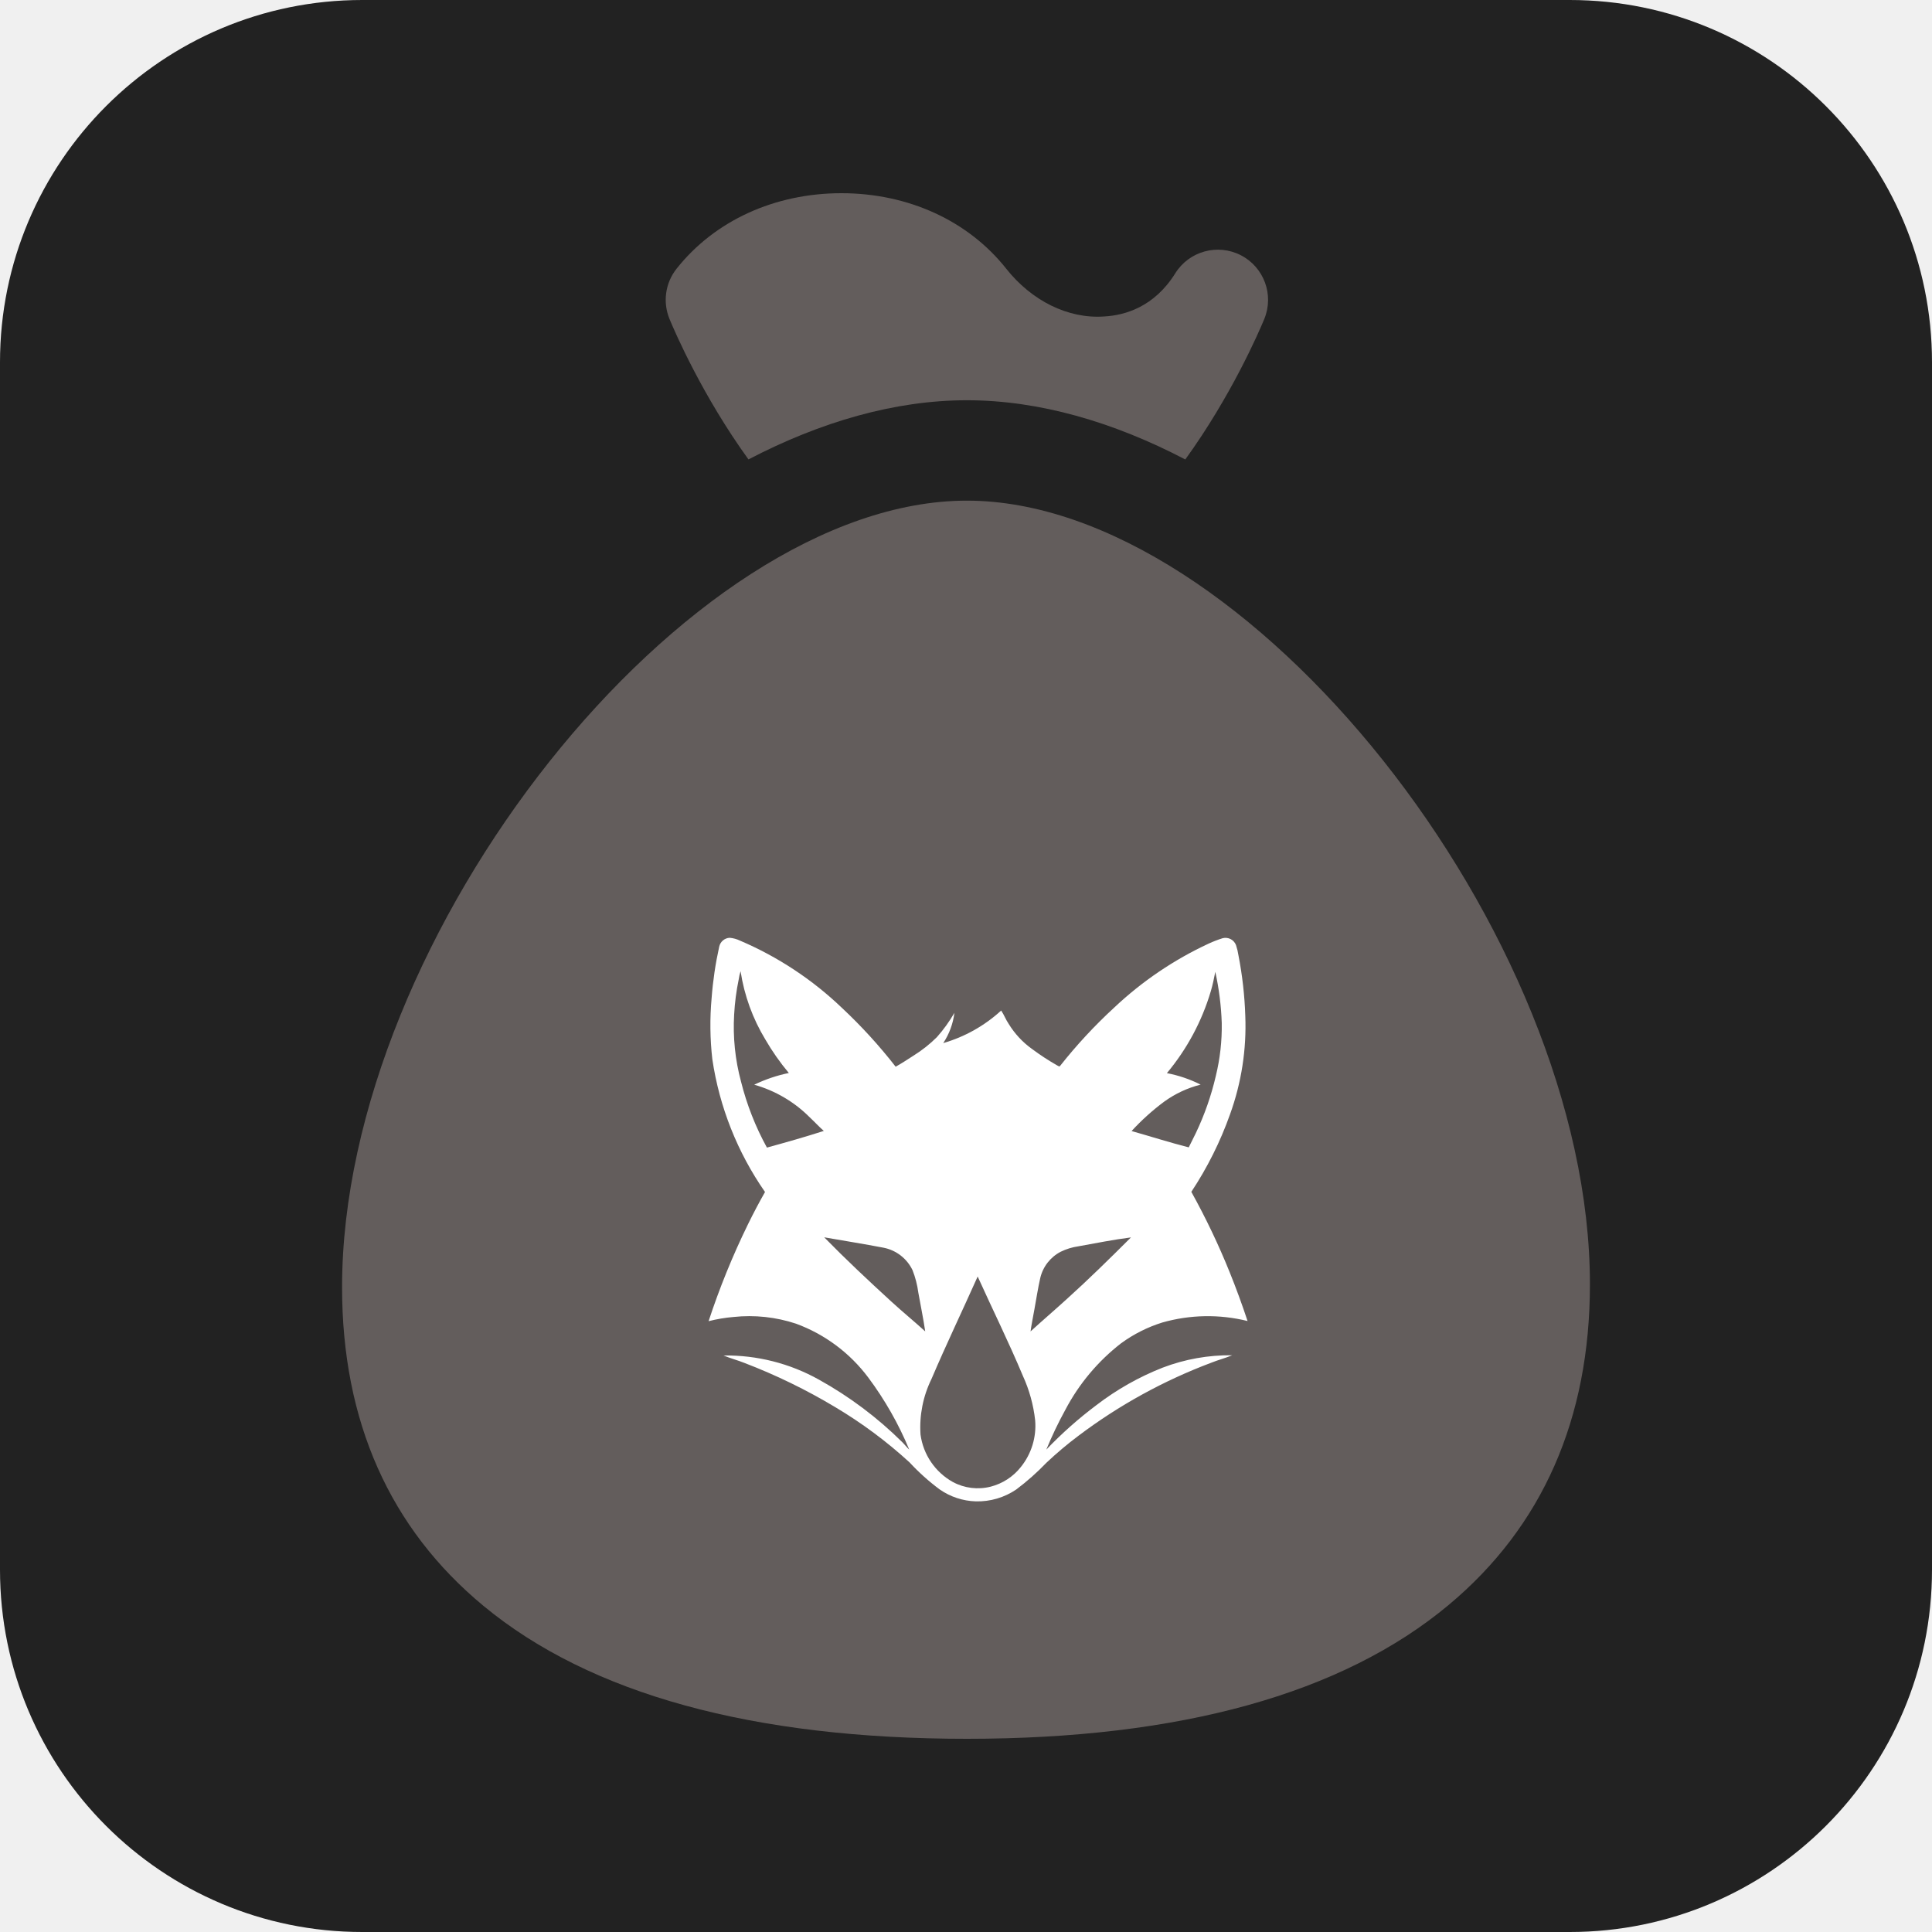
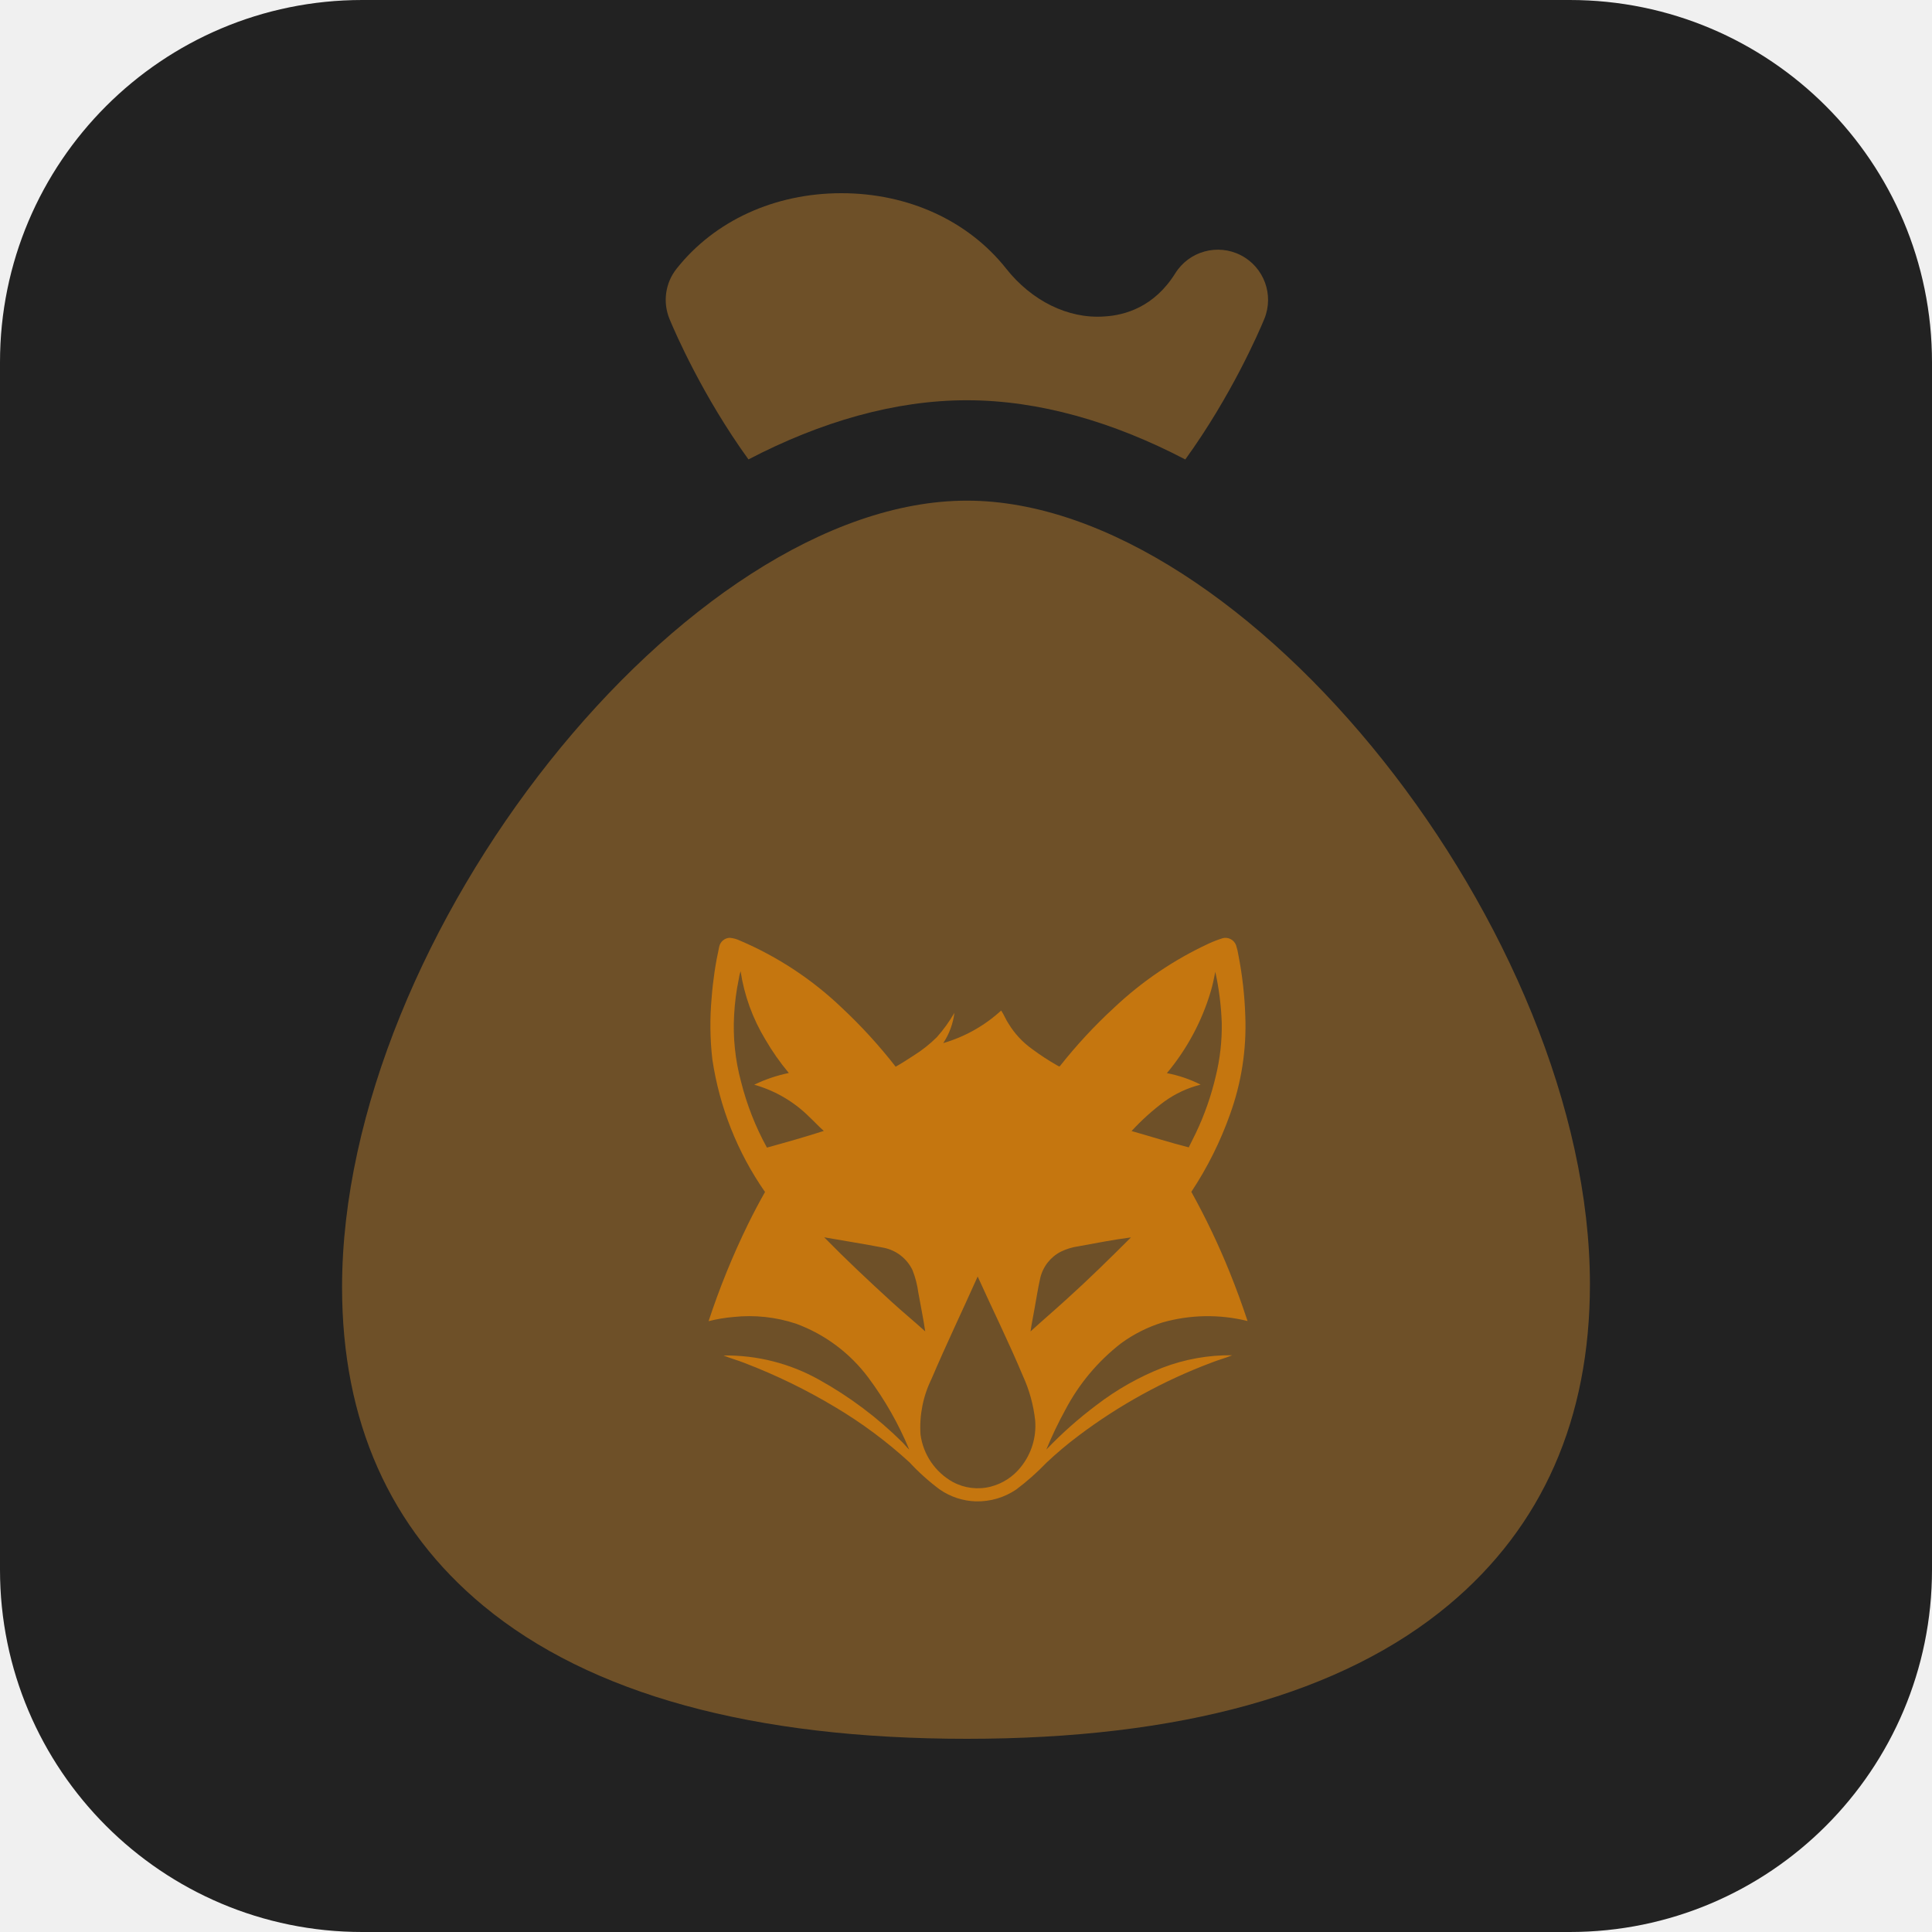
- <svg xmlns="http://www.w3.org/2000/svg" fill="#635d5c" height="800px" width="800px" version="1.1" id="Layer_1" viewBox="0 0 511.999 511.999" xml:space="preserve">
+ <svg xmlns="http://www.w3.org/2000/svg" fill="#6E5028" height="800px" width="800px" version="1.1" id="Layer_1" viewBox="0 0 511.999 511.999" xml:space="preserve">
  <rect width="100%" height="100%" rx="96" fill="#222222" />
  <g transform="scale(0.8, 0.8) translate(64, 64)">
    <g>
      <g>
        <path d="M256.298,101.846    c-92.85,0-206.983,143.686-206.983,260.579    c0,44.352,15.783,79.881,46.928,105.612     c35.323,29.174,89.169,43.962,160.054,43.962     c70.625,0,124.319-14.906,159.567-44.319c31.069-25.916,46.82-61.673,46.82-106.262     C462.685,244.98,348.887,101.846,256.298,101.846     " />
      </g>
      <g transform="translate(164, 244) scale(3, 3)">
-         <path d="M52.381 48.35a30 30 0 0 0-7.3 4.128 45 45 0 0 0-5.545 4.919 43 43 0 0 1 2.095-4.383 22.6 22.6 0 0 1 6.167-7.36 15.6 15.6 0 0 1 4.55-2.29 18.3 18.3 0 0 1 9.409-.162 89 89 0 0 0-1.976-5.39 80 80 0 0 0-4.234-8.874 39.3 39.3 0 0 0 4.278-8.572 28.6 28.6 0 0 0 1.681-10.857 42 42 0 0 0-.752-6.67 7 7 0 0 0-.273-1.148 1.25 1.25 0 0 0-1.468-.763 13 13 0 0 0-1.545.595 39.4 39.4 0 0 0-10.449 7.08 55.4 55.4 0 0 0-5.945 6.406c-.086.166-.248.004-.354-.04a27 27 0 0 1-2.757-1.803 9.5 9.5 0 0 1-2.588-2.781c-.318-.465-.508-1.002-.826-1.467a16.1 16.1 0 0 1-6.395 3.594 7.8 7.8 0 0 0 1.233-3.342 16.4 16.4 0 0 1-1.934 2.684 14.6 14.6 0 0 1-2.587 2.046c-.649.418-1.293.844-1.967 1.22a56 56 0 0 0-5.91-6.475A37.6 37.6 0 0 0 5.712 1.198 3.3 3.3 0 0 0 4.577.885a1.24 1.24 0 0 0-1.162.986 40 40 0 0 0-.836 5.654 33 33 0 0 0 .078 6.775 34.5 34.5 0 0 0 5.817 14.654 66 66 0 0 0-1.887 3.576 84 84 0 0 0-4.344 10.688 17 17 0 0 1 2.755-.463 16.4 16.4 0 0 1 6.899.74 17.5 17.5 0 0 1 7.977 5.945A37 37 0 0 1 24.4 57.4c-.287-.257-.511-.57-.787-.838a42 42 0 0 0-9.172-6.88 21 21 0 0 0-10.552-2.675c.754.314 1.552.518 2.311.822a64 64 0 0 1 10.033 4.885 50 50 0 0 1 8.194 6.091 24.3 24.3 0 0 0 3.327 2.988 7.37 7.37 0 0 0 3.998 1.322 7.6 7.6 0 0 0 4.465-1.313 27.6 27.6 0 0 0 3.331-2.952 41 41 0 0 1 3.541-2.982 58.6 58.6 0 0 1 14.644-8.056c.763-.312 1.57-.509 2.329-.83a20.8 20.8 0 0 0-7.68 1.368m.185-29.385a11.8 11.8 0 0 1 4.007-1.868 14.2 14.2 0 0 0-3.725-1.267 25.3 25.3 0 0 0 4.85-9.047c.207-.703.356-1.421.495-2.14a31 31 0 0 1 .713 5.656 23 23 0 0 1-.657 5.85 31 31 0 0 1-2.201 6.292q-.393.794-.787 1.585c-2.12-.538-4.206-1.208-6.311-1.802a25.7 25.7 0 0 1 3.616-3.259m-14.353 22.98c.21-1.164.392-2.335.651-3.49a4.4 4.4 0 0 1 2.268-2.908 6.5 6.5 0 0 1 1.942-.595c1.932-.345 3.86-.737 5.808-.983-2.331 2.324-4.678 4.636-7.124 6.84-1.31 1.193-2.657 2.346-3.966 3.54.11-.806.282-1.602.42-2.403M8.684 24.051a30.5 30.5 0 0 1-2.86-7.287 23.2 23.2 0 0 1-.76-7.392 26 26 0 0 1 .509-3.91 5 5 0 0 1 .203-.886 20.5 20.5 0 0 0 2.735 7.541 26.3 26.3 0 0 0 2.592 3.697 16.3 16.3 0 0 0-3.822 1.294 14 14 0 0 1 6.147 3.618c.522.486 1.002 1.014 1.537 1.485-2.077.67-4.178 1.262-6.28 1.84m13.742 17.007c-2.524-2.311-5.023-4.654-7.418-7.1 2.18.384 4.368.728 6.542 1.146a4.51 4.51 0 0 1 3.211 2.482 10.5 10.5 0 0 1 .64 2.479c.248 1.427.554 2.845.76 4.28-1.227-1.115-2.513-2.166-3.735-3.287M36.72 59.325a6.22 6.22 0 0 1-3.321 2.164 5.8 5.8 0 0 1-4.192-.515 7.08 7.08 0 0 1-3.564-5.245 12.13 12.13 0 0 1 1.219-6.142c1.618-3.802 3.41-7.527 5.093-11.3 1.654 3.658 3.437 7.257 4.988 10.96a16 16 0 0 1 1.36 4.92 7.25 7.25 0 0 1-1.583 5.158" fill="#ffffff" opacity="1" data-original="#000000" class="" />
+         <path d="M52.381 48.35a30 30 0 0 0-7.3 4.128 45 45 0 0 0-5.545 4.919 43 43 0 0 1 2.095-4.383 22.6 22.6 0 0 1 6.167-7.36 15.6 15.6 0 0 1 4.55-2.29 18.3 18.3 0 0 1 9.409-.162 89 89 0 0 0-1.976-5.39 80 80 0 0 0-4.234-8.874 39.3 39.3 0 0 0 4.278-8.572 28.6 28.6 0 0 0 1.681-10.857 42 42 0 0 0-.752-6.67 7 7 0 0 0-.273-1.148 1.25 1.25 0 0 0-1.468-.763 13 13 0 0 0-1.545.595 39.4 39.4 0 0 0-10.449 7.08 55.4 55.4 0 0 0-5.945 6.406c-.086.166-.248.004-.354-.04a27 27 0 0 1-2.757-1.803 9.5 9.5 0 0 1-2.588-2.781c-.318-.465-.508-1.002-.826-1.467a16.1 16.1 0 0 1-6.395 3.594 7.8 7.8 0 0 0 1.233-3.342 16.4 16.4 0 0 1-1.934 2.684 14.6 14.6 0 0 1-2.587 2.046c-.649.418-1.293.844-1.967 1.22a56 56 0 0 0-5.91-6.475A37.6 37.6 0 0 0 5.712 1.198 3.3 3.3 0 0 0 4.577.885a1.24 1.24 0 0 0-1.162.986 40 40 0 0 0-.836 5.654 33 33 0 0 0 .078 6.775 34.5 34.5 0 0 0 5.817 14.654 66 66 0 0 0-1.887 3.576 84 84 0 0 0-4.344 10.688 17 17 0 0 1 2.755-.463 16.4 16.4 0 0 1 6.899.74 17.5 17.5 0 0 1 7.977 5.945A37 37 0 0 1 24.4 57.4c-.287-.257-.511-.57-.787-.838a42 42 0 0 0-9.172-6.88 21 21 0 0 0-10.552-2.675c.754.314 1.552.518 2.311.822a64 64 0 0 1 10.033 4.885 50 50 0 0 1 8.194 6.091 24.3 24.3 0 0 0 3.327 2.988 7.37 7.37 0 0 0 3.998 1.322 7.6 7.6 0 0 0 4.465-1.313 27.6 27.6 0 0 0 3.331-2.952 41 41 0 0 1 3.541-2.982 58.6 58.6 0 0 1 14.644-8.056c.763-.312 1.57-.509 2.329-.83a20.8 20.8 0 0 0-7.68 1.368m.185-29.385a11.8 11.8 0 0 1 4.007-1.868 14.2 14.2 0 0 0-3.725-1.267 25.3 25.3 0 0 0 4.85-9.047c.207-.703.356-1.421.495-2.14a31 31 0 0 1 .713 5.656 23 23 0 0 1-.657 5.85 31 31 0 0 1-2.201 6.292q-.393.794-.787 1.585c-2.12-.538-4.206-1.208-6.311-1.802a25.7 25.7 0 0 1 3.616-3.259m-14.353 22.98c.21-1.164.392-2.335.651-3.49a4.4 4.4 0 0 1 2.268-2.908 6.5 6.5 0 0 1 1.942-.595c1.932-.345 3.86-.737 5.808-.983-2.331 2.324-4.678 4.636-7.124 6.84-1.31 1.193-2.657 2.346-3.966 3.54.11-.806.282-1.602.42-2.403M8.684 24.051a30.5 30.5 0 0 1-2.86-7.287 23.2 23.2 0 0 1-.76-7.392 26 26 0 0 1 .509-3.91 5 5 0 0 1 .203-.886 20.5 20.5 0 0 0 2.735 7.541 26.3 26.3 0 0 0 2.592 3.697 16.3 16.3 0 0 0-3.822 1.294 14 14 0 0 1 6.147 3.618c.522.486 1.002 1.014 1.537 1.485-2.077.67-4.178 1.262-6.28 1.84m13.742 17.007c-2.524-2.311-5.023-4.654-7.418-7.1 2.18.384 4.368.728 6.542 1.146a4.51 4.51 0 0 1 3.211 2.482 10.5 10.5 0 0 1 .64 2.479c.248 1.427.554 2.845.76 4.28-1.227-1.115-2.513-2.166-3.735-3.287M36.72 59.325a6.22 6.22 0 0 1-3.321 2.164 5.8 5.8 0 0 1-4.192-.515 7.08 7.08 0 0 1-3.564-5.245 12.13 12.13 0 0 1 1.219-6.142c1.618-3.802 3.41-7.527 5.093-11.3 1.654 3.658 3.437 7.257 4.988 10.96a16 16 0 0 1 1.36 4.92 7.25 7.25 0 0 1-1.583 5.158" fill="#c5760f" opacity="1" data-original="#000000" class="" />
      </g>
    </g>
    <g>
      <g>
        <path d="M347.037,20.547c-7.686-3.941-17.126-1.354-21.705,5.976c-6.95,11.14-16.639,13.932-23.545,14.311     c-12.016,0.855-24.087-5.25-32.454-15.816C256.752,9.115,236.844,0,214.728,0c-22.116,0-42.024,9.115-54.604,25.017     c-3.746,4.72-4.634,11.085-2.338,16.66c1.859,4.508,10.991,25.543,26.151,46.511c23.911-12.465,48.487-19.6,72.36-19.6     c23.868,0,48.444,7.139,72.347,19.615c15.169-20.974,24.306-42.019,26.166-46.528C358.1,33.678,354.722,24.498,347.037,20.547z" />
      </g>
    </g>
  </g>
</svg>
